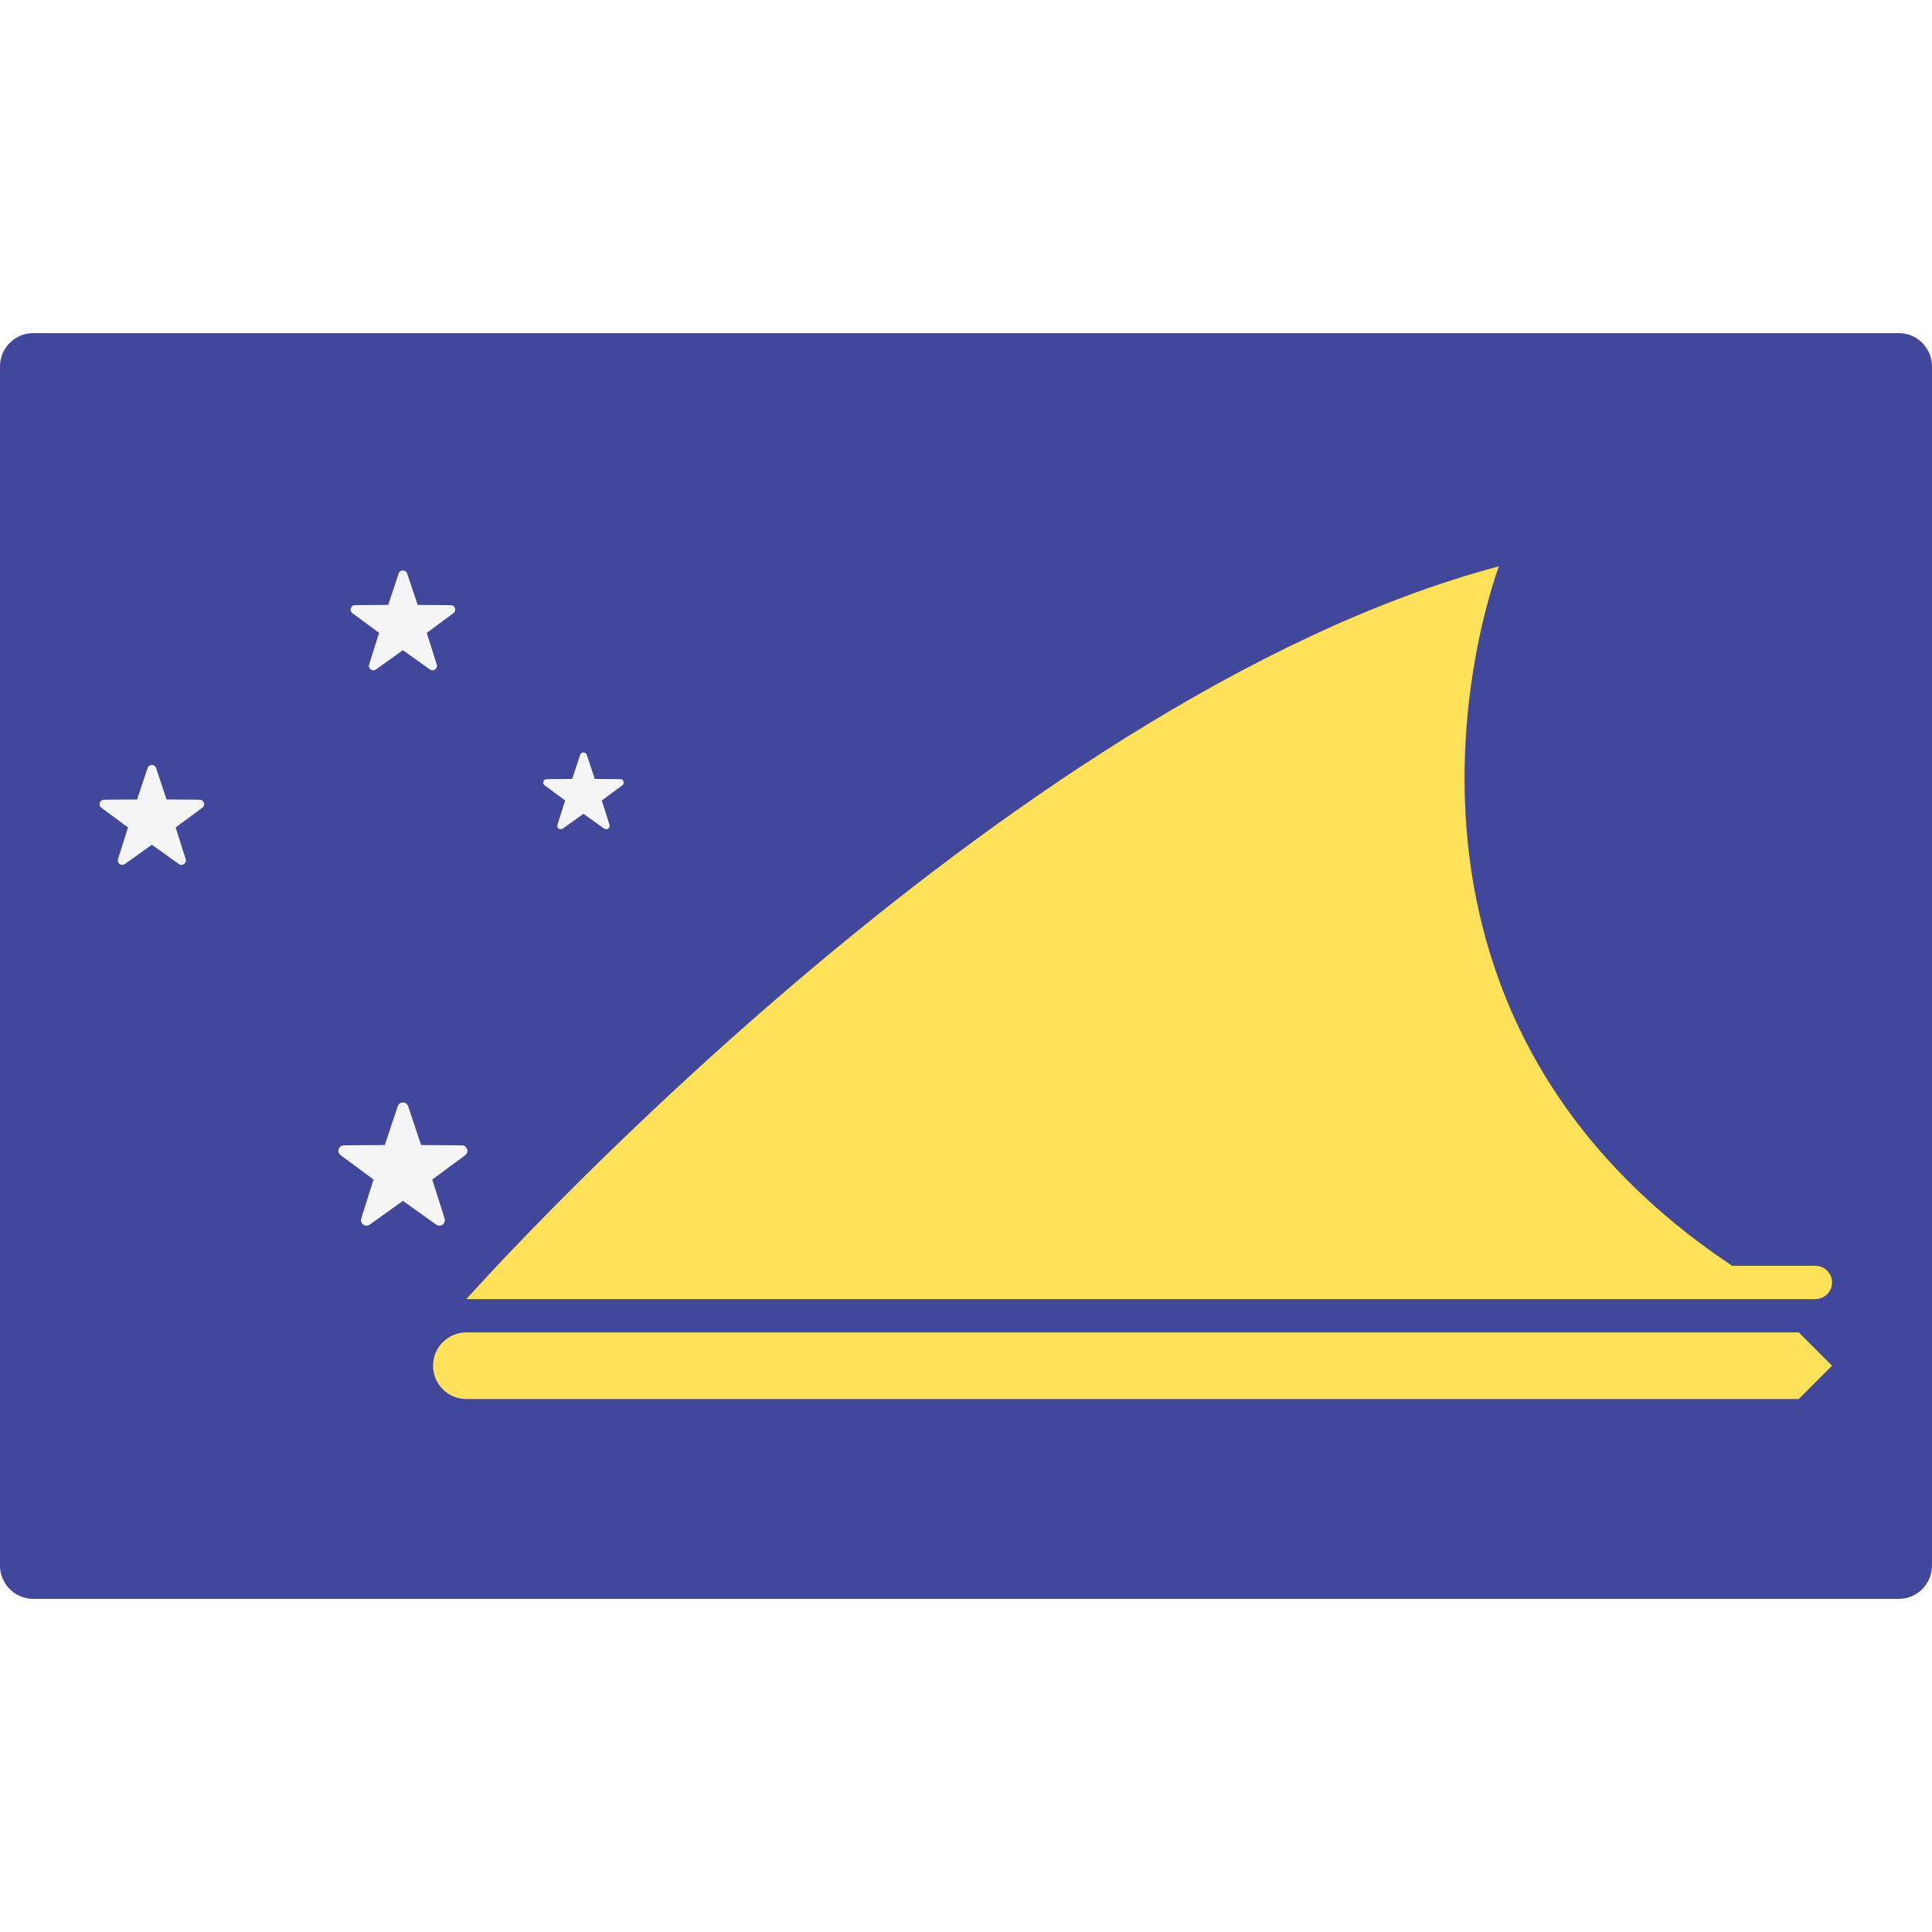
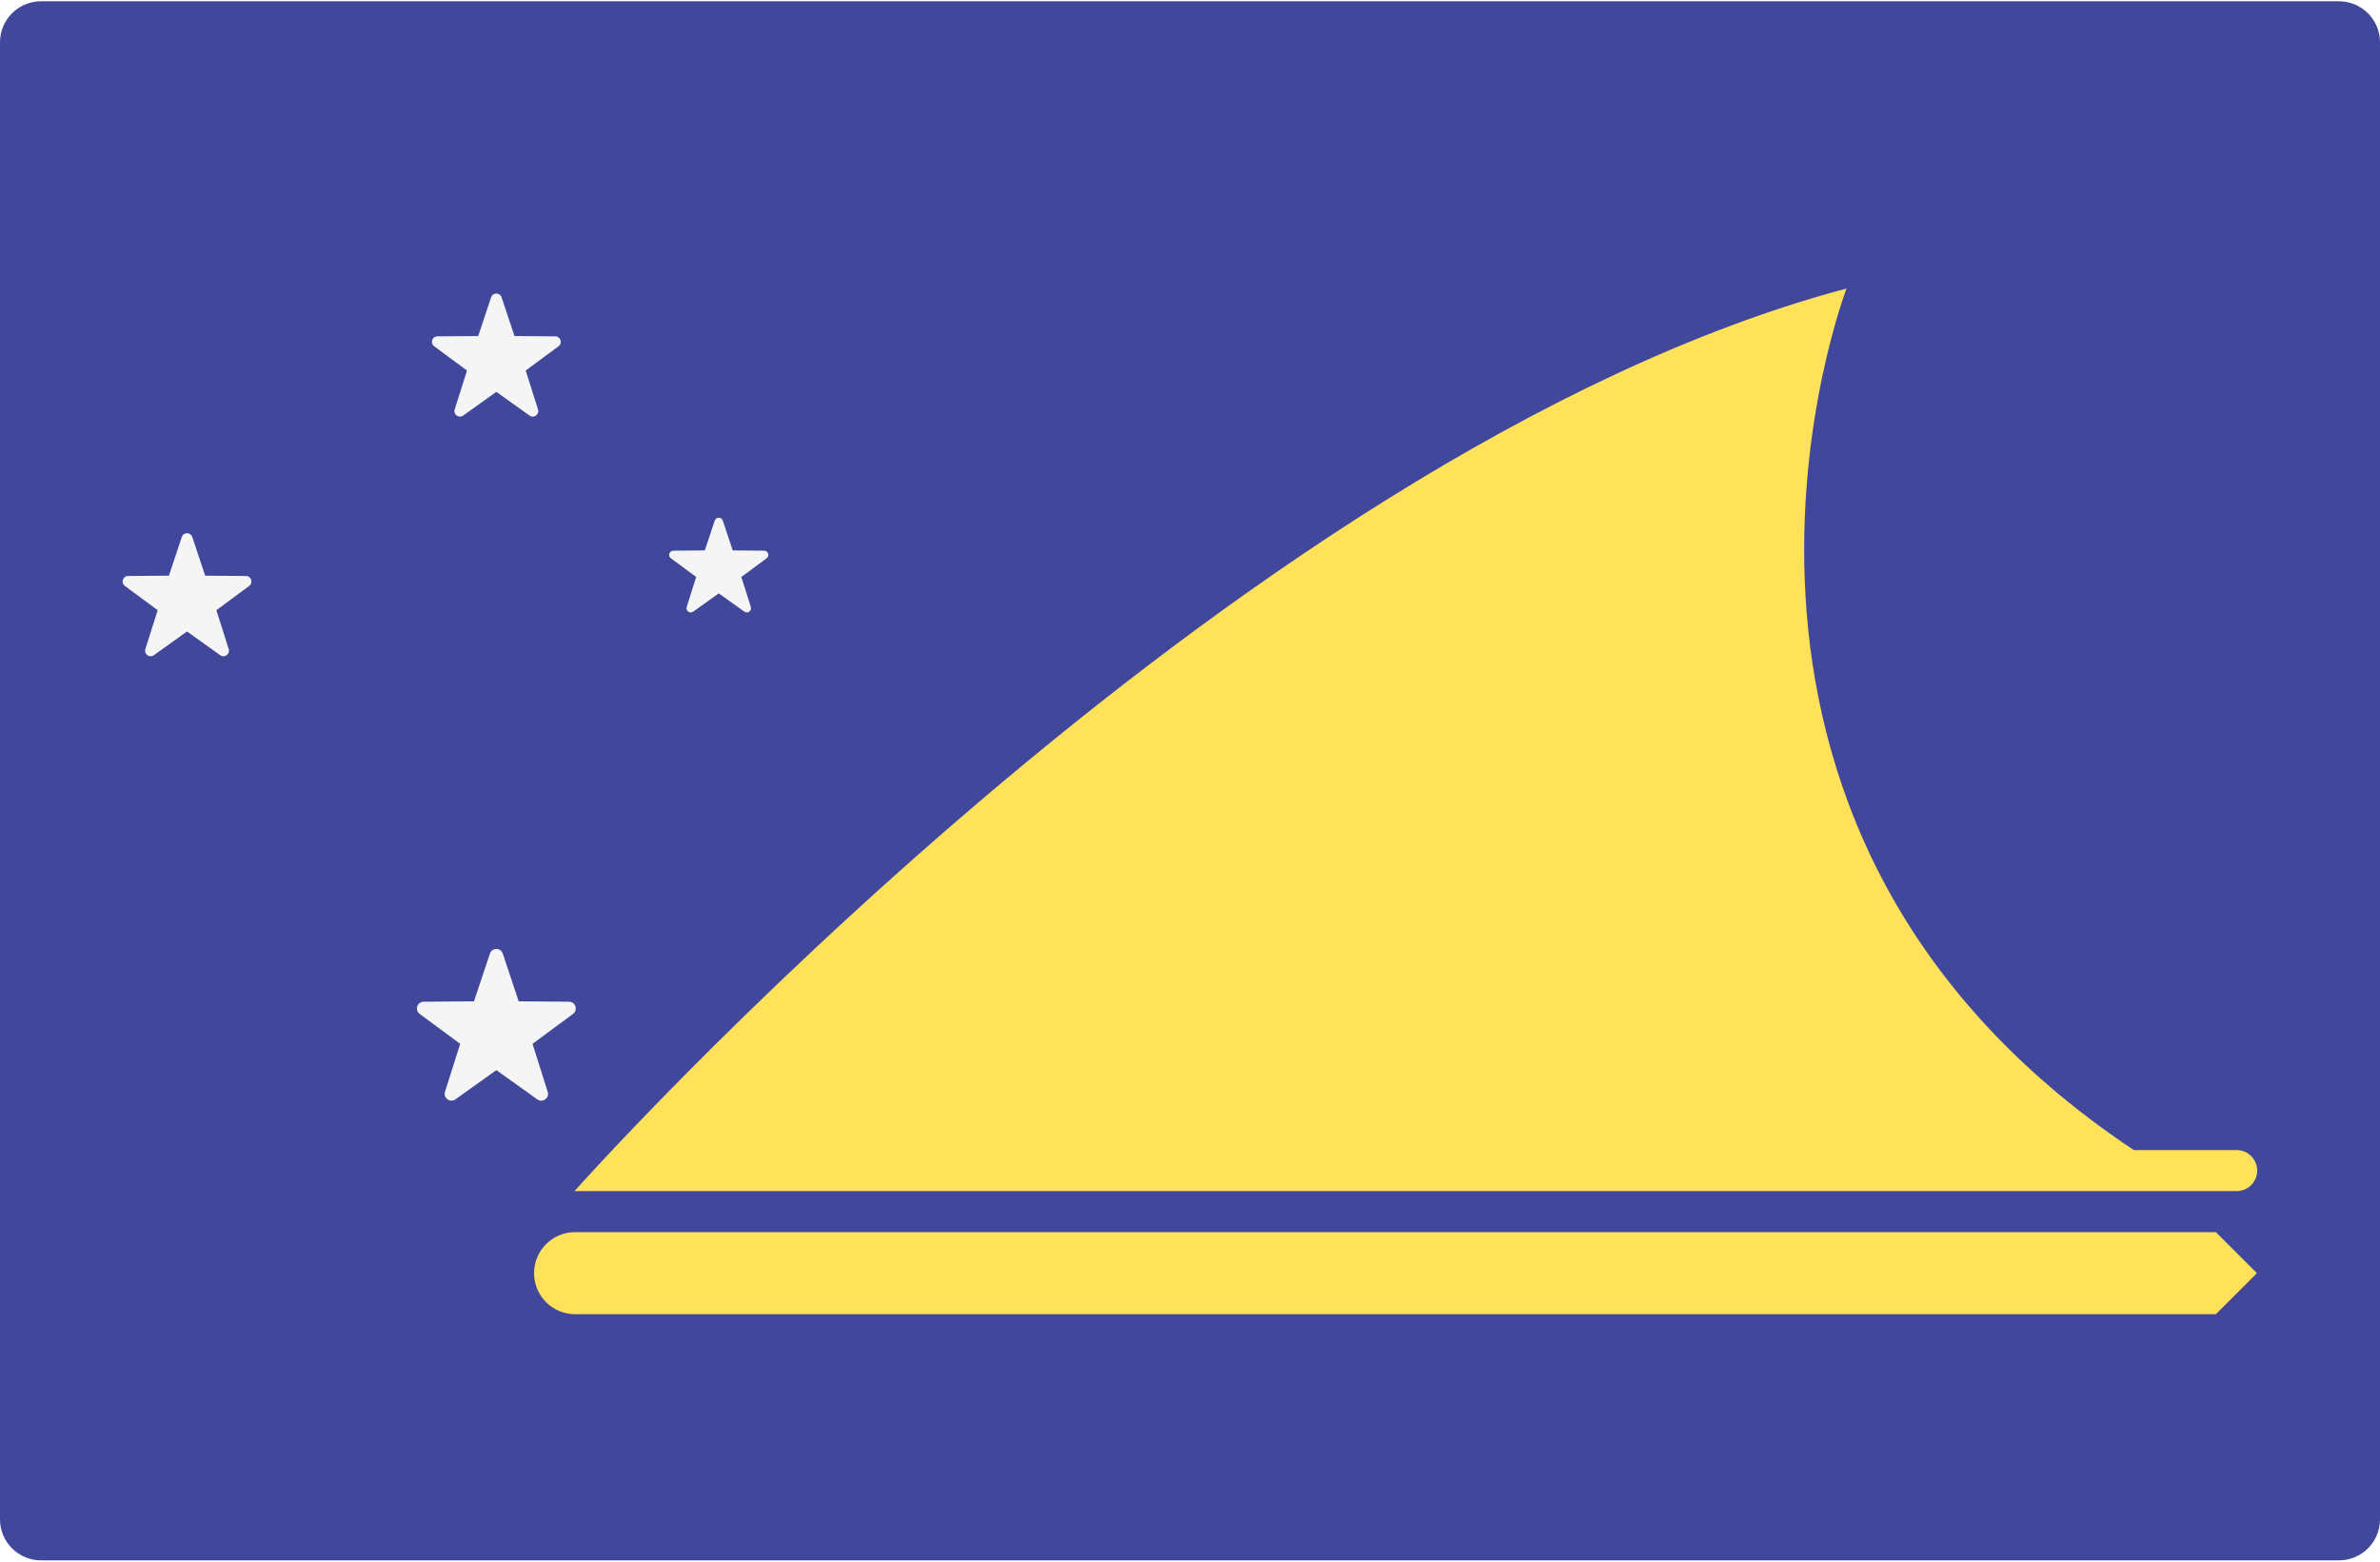
- <svg xmlns="http://www.w3.org/2000/svg" version="1.1" id="Layer_1" x="0px" y="0px" viewBox="0 0 512 512" style="enable-background:new 0 0 512 512;" xml:space="preserve">
-   <path style="fill:#41479B;" d="M503.172,423.724H8.828c-4.875,0-8.828-3.953-8.828-8.828V97.104c0-4.875,3.953-8.828,8.828-8.828  h494.345c4.875,0,8.828,3.953,8.828,8.828v317.792C512,419.772,508.047,423.724,503.172,423.724z" />
-   <g>
-     <path style="fill:#FFE15A;" d="M476.689,370.758H123.586c-4.875,0-8.828-3.953-8.828-8.828l0,0c0-4.875,3.953-8.828,8.828-8.828   h353.103l8.828,8.828L476.689,370.758z" />
-     <path style="fill:#FFE15A;" d="M481.102,344.276H123.586c0,0,141.241-158.896,273.655-194.206c0,0-44.138,114.758,61.793,185.379   h22.069c2.438,0,4.414,1.976,4.414,4.414l0,0C485.516,342.299,483.541,344.276,481.102,344.276z" />
+ <svg xmlns="http://www.w3.org/2000/svg" width="512" height="336" viewBox="0 0 512 336">
+   <g fill="none">
+     <path d="M503.172 335.724H8.828A8.829 8.829 0 0 1 0 326.896V9.104A8.829 8.829 0 0 1 8.828.276h494.345a8.829 8.829 0 0 1 8.828 8.828v317.792a8.83 8.83 0 0 1-8.829 8.828z" fill="#41479B" />
+     <path d="M476.689 282.758H123.586a8.829 8.829 0 0 1 0-17.656h353.103l8.828 8.828-8.828 8.828zm4.413-26.482H123.586S264.827 97.38 397.241 62.07c0 0-44.138 114.758 61.793 185.379h22.069a4.414 4.414 0 1 1-.001 8.827z" fill="#FFE15A" />
+     <path d="M108.162 205.173l3.425 10.271 10.826.084c1.401.011 1.983 1.8.855 2.632l-8.709 6.431 3.266 10.323c.423 1.336-1.099 2.442-2.239 1.626l-8.808-6.295-8.808 6.295c-1.14.815-2.662-.29-2.239-1.626l3.266-10.323-8.709-6.431c-1.128-.833-.546-2.622.855-2.632l10.826-.084 3.425-10.271c.443-1.33 2.324-1.33 2.768 0zM107.9 63.97l2.778 8.332 8.783.068c1.138.009 1.609 1.46.694 2.135l-7.065 5.218 2.649 8.374c.343 1.085-.892 1.981-1.816 1.32l-7.146-5.108-7.146 5.108c-.925.661-2.159-.236-1.816-1.32l2.649-8.374-7.065-5.218c-.915-.675-.444-2.126.694-2.135l8.783-.068 2.778-8.332c.361-1.078 1.887-1.078 2.246 0zm-66.541 51.56l2.778 8.332 8.783.068c1.138.009 1.609 1.46.694 2.135l-7.065 5.218 2.649 8.374c.343 1.085-.892 1.981-1.816 1.32l-7.146-5.108-7.146 5.108c-.925.661-2.159-.236-1.816-1.32l2.649-8.374-7.065-5.218c-.915-.675-.444-2.126.694-2.135l8.783-.068 2.778-8.332c.361-1.079 1.887-1.079 2.246 0zm114.13-3.514l2.138 6.412 6.759.052c.875.007 1.238 1.123.534 1.643l-5.438 4.015 2.039 6.444c.264.834-.686 1.525-1.398 1.015l-5.498-3.93-5.498 3.93c-.712.509-1.662-.181-1.398-1.015l2.039-6.444-5.438-4.015c-.704-.52-.341-1.636.534-1.643l6.759-.052 2.138-6.412c.277-.831 1.451-.831 1.728 0z" fill="#F5F5F5" />
  </g>
-   <g>
-     <path style="fill:#F5F5F5;" d="M108.162,293.173l3.425,10.271l10.826,0.084c1.401,0.011,1.983,1.8,0.855,2.632l-8.709,6.431   l3.266,10.323c0.423,1.336-1.099,2.442-2.239,1.626l-8.808-6.295l-8.808,6.295c-1.14,0.815-2.662-0.29-2.239-1.626l3.266-10.323   l-8.709-6.431c-1.128-0.833-0.546-2.622,0.855-2.632l10.826-0.084l3.425-10.271C105.837,291.843,107.718,291.843,108.162,293.173z" />
-     <path style="fill:#F5F5F5;" d="M107.9,151.97l2.778,8.332l8.783,0.068c1.138,0.009,1.609,1.46,0.694,2.135l-7.065,5.218   l2.649,8.374c0.343,1.085-0.892,1.981-1.816,1.32l-7.146-5.108l-7.146,5.108c-0.925,0.661-2.159-0.236-1.816-1.32l2.649-8.374   l-7.065-5.218c-0.915-0.675-0.444-2.126,0.694-2.135l8.783-0.068l2.778-8.332C106.015,150.892,107.541,150.892,107.9,151.97z" />
-     <path style="fill:#F5F5F5;" d="M41.359,203.53l2.778,8.332l8.783,0.068c1.138,0.009,1.609,1.46,0.694,2.135l-7.065,5.218   l2.649,8.374c0.343,1.085-0.892,1.981-1.816,1.32l-7.146-5.108l-7.146,5.108c-0.925,0.661-2.159-0.236-1.816-1.32l2.649-8.374   l-7.065-5.218c-0.915-0.675-0.444-2.126,0.694-2.135l8.783-0.068l2.778-8.332C39.474,202.451,41,202.451,41.359,203.53z" />
-     <path style="fill:#F5F5F5;" d="M155.489,200.016l2.138,6.412l6.759,0.052c0.875,0.007,1.238,1.123,0.534,1.643l-5.438,4.015   l2.039,6.444c0.264,0.834-0.686,1.525-1.398,1.015l-5.498-3.93l-5.498,3.93c-0.712,0.509-1.662-0.181-1.398-1.015l2.039-6.444   l-5.438-4.015c-0.704-0.52-0.341-1.636,0.534-1.643l6.759-0.052l2.138-6.412C154.038,199.185,155.212,199.185,155.489,200.016z" />
-   </g>
-   <g>
- </g>
-   <g>
- </g>
-   <g>
- </g>
-   <g>
- </g>
-   <g>
- </g>
-   <g>
- </g>
-   <g>
- </g>
-   <g>
- </g>
-   <g>
- </g>
-   <g>
- </g>
-   <g>
- </g>
-   <g>
- </g>
-   <g>
- </g>
-   <g>
- </g>
-   <g>
- </g>
</svg>
